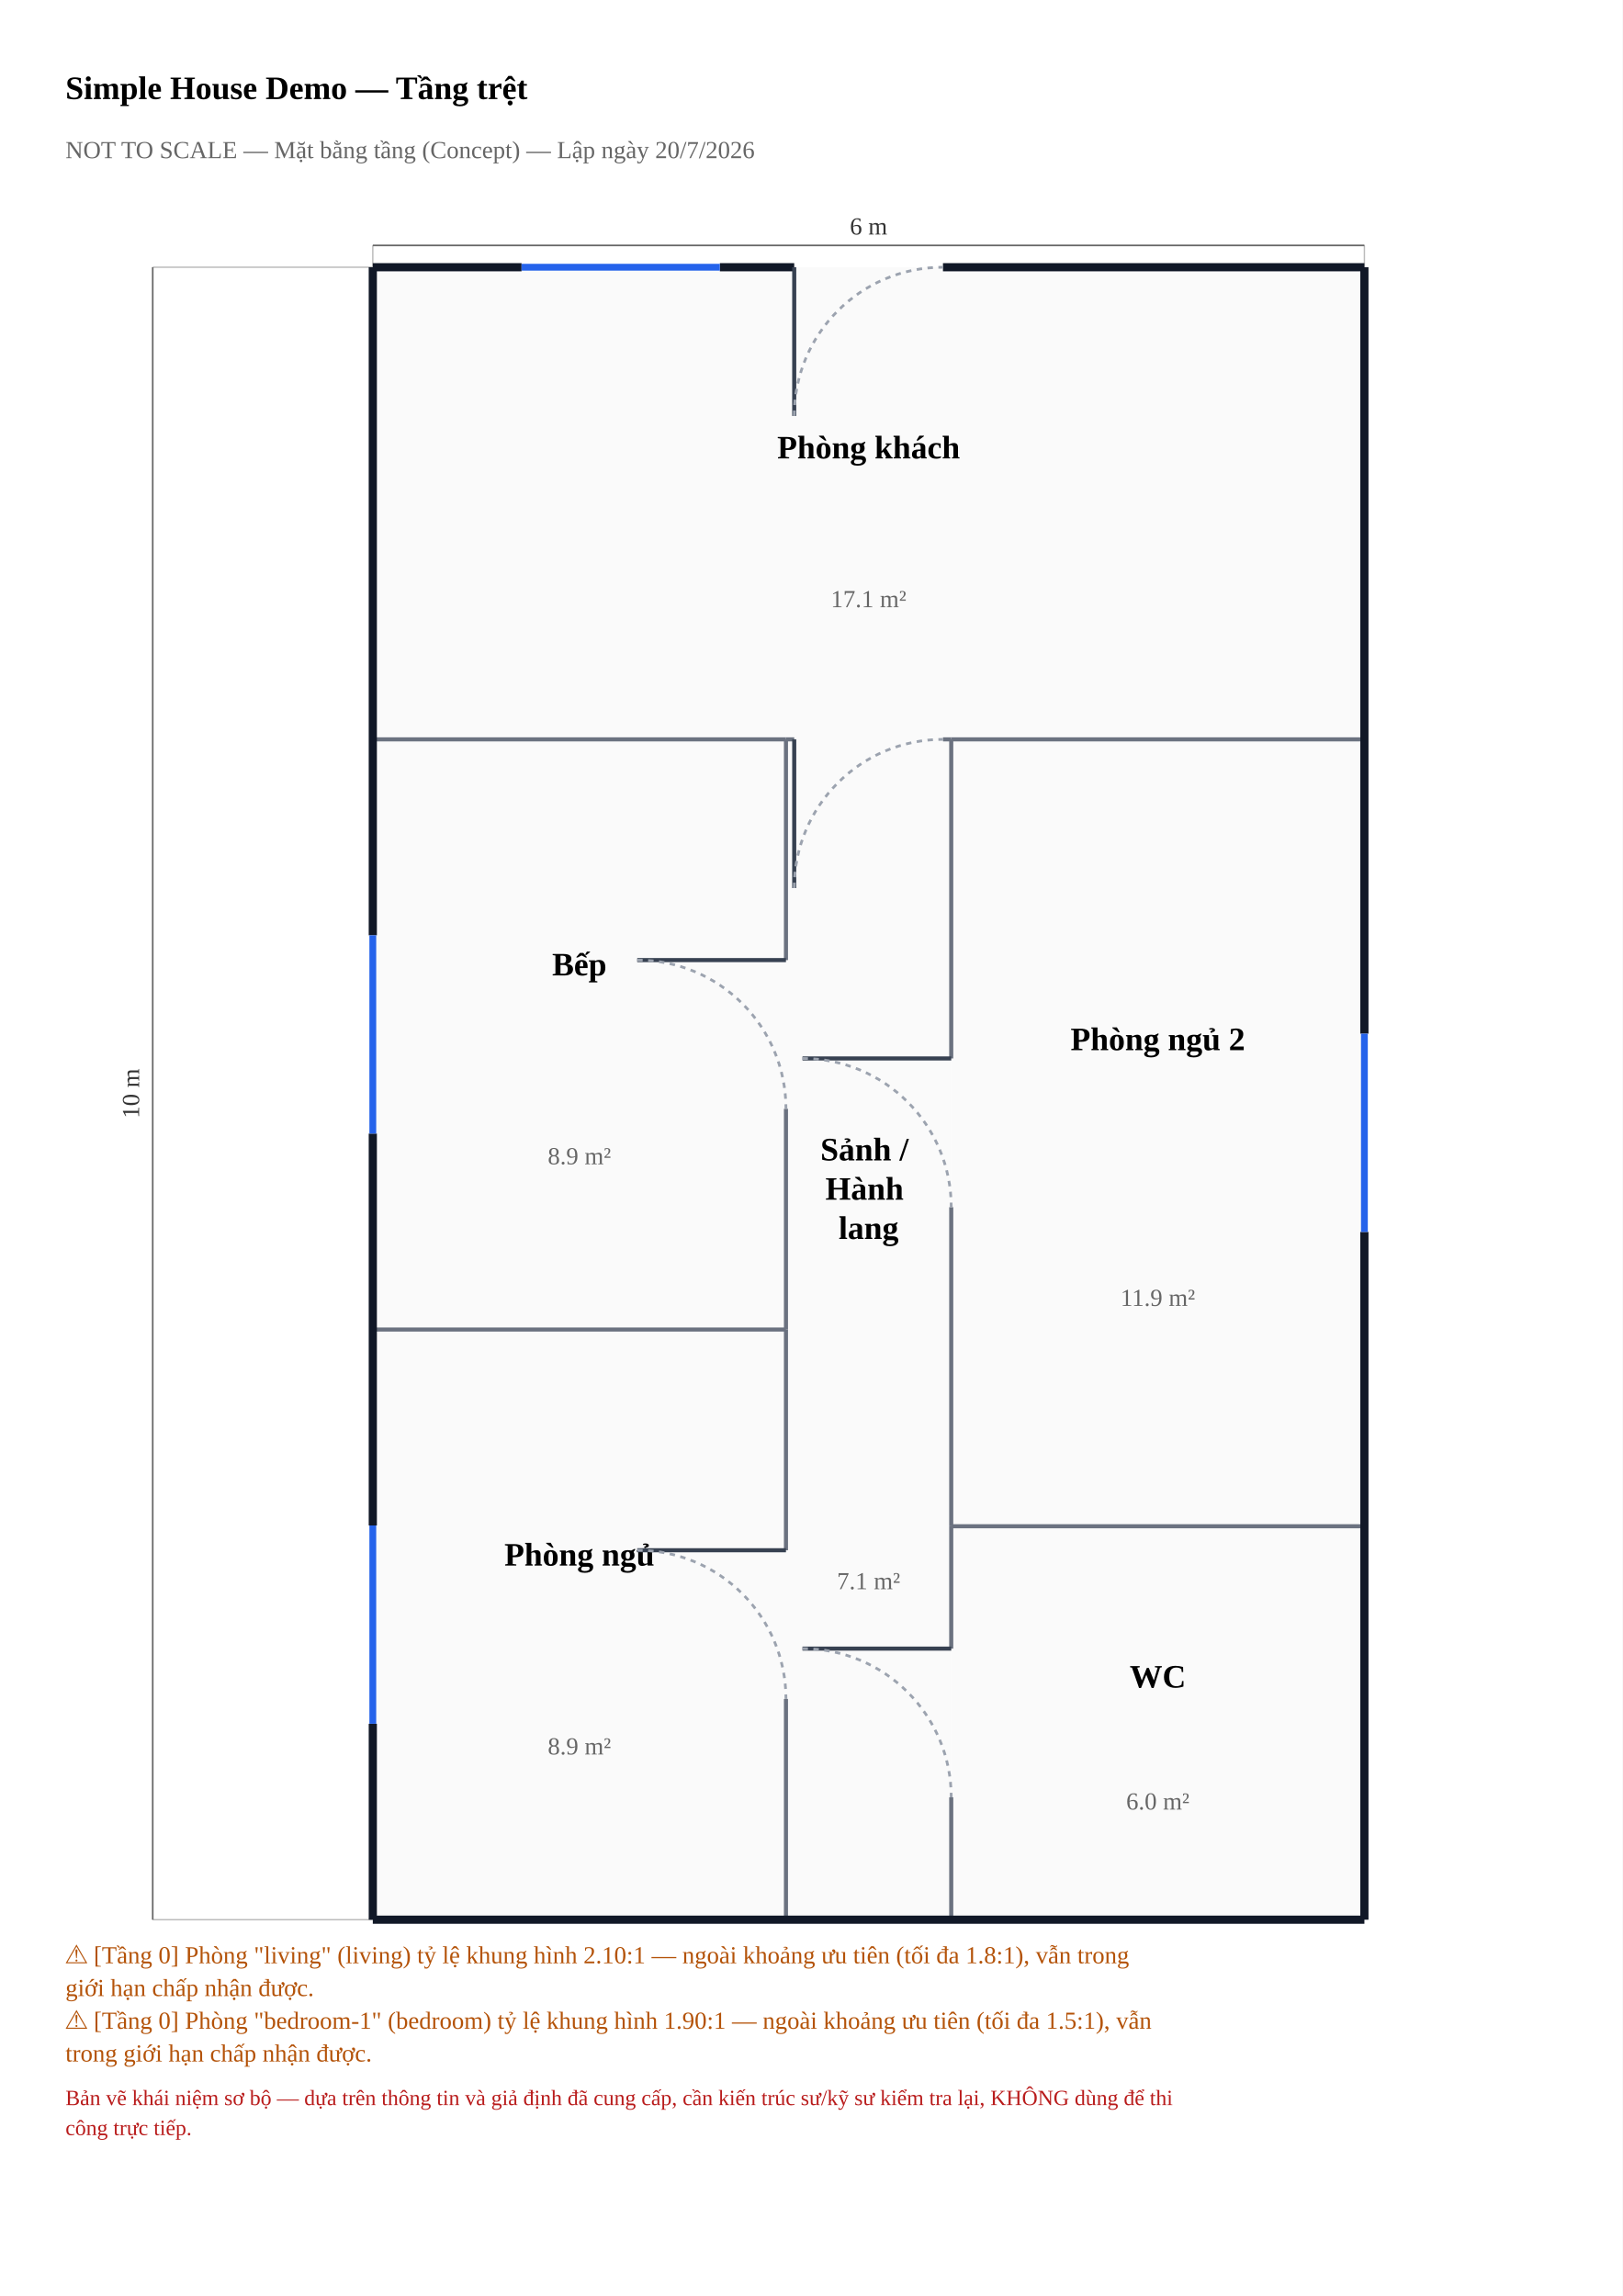
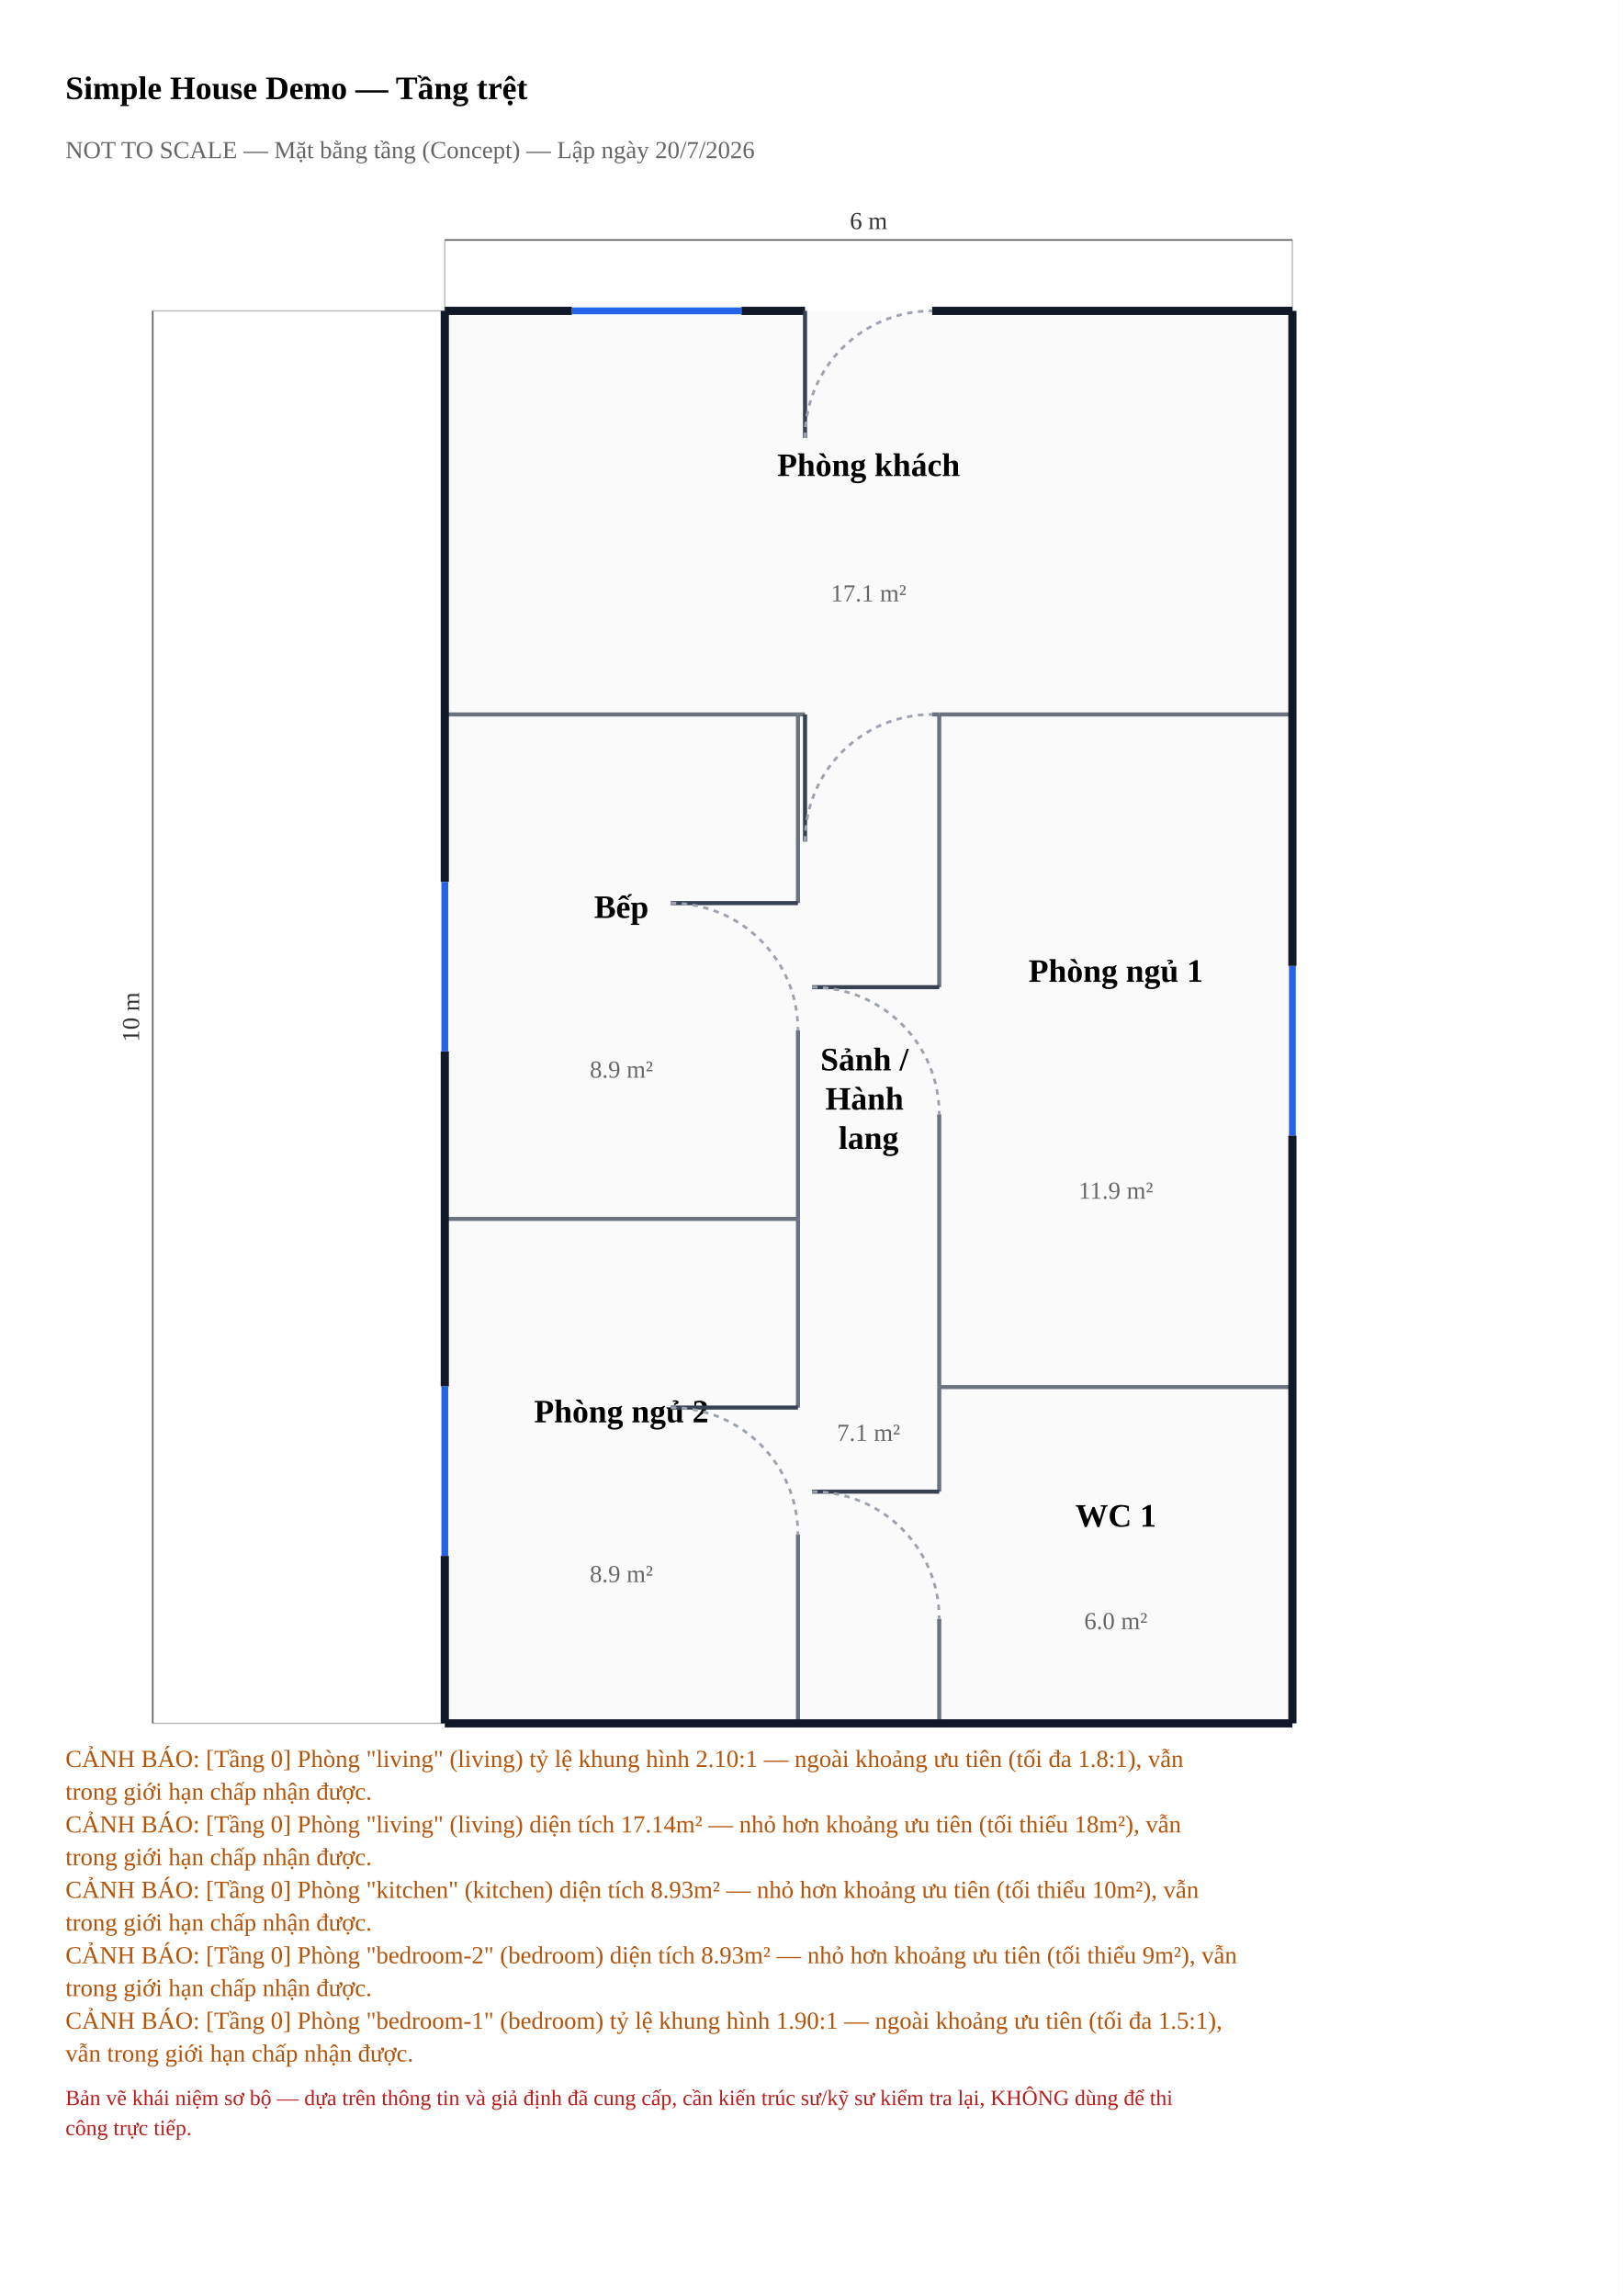
<svg xmlns="http://www.w3.org/2000/svg" width="100%" viewBox="0 0 595 842" preserveAspectRatio="xMidYMid meet">
  <rect x="0" y="0" width="595" height="842" fill="#ffffff" />
  <text x="24" font-size="12" font-weight="700">
    <tspan x="24" y="36.32">Simple House Demo — Tầng trệt</tspan>
  </text>
  <text x="24" y="58" font-size="9" fill="#666">NOT TO SCALE — Mặt bằng tầng (Concept) — Lập ngày 20/7/2026</text>
-   <line x1="136.7" y1="90" x2="136.7" y2="98" stroke="#bbb" stroke-width="0.5" />
-   <line x1="500.3" y1="90" x2="500.3" y2="98" stroke="#bbb" stroke-width="0.5" />
-   <line x1="136.7" y1="90" x2="500.3" y2="90" stroke="#666" stroke-width="0.6" />
-   <text x="318.5" y="86" text-anchor="middle" font-size="9" fill="#333">6 m</text>
-   <line x1="56" y1="98" x2="136.7" y2="98" stroke="#bbb" stroke-width="0.5" />
-   <line x1="56" y1="704" x2="136.7" y2="704" stroke="#bbb" stroke-width="0.5" />
-   <line x1="56" y1="98" x2="56" y2="704" stroke="#666" stroke-width="0.6" />
-   <text x="0" y="0" text-anchor="middle" font-size="9" fill="#333" transform="translate(51, 401) rotate(-90)">10 m</text>
-   <line x1="136.7" y1="261.143" x2="288.2" y2="261.143" stroke="#ccc" stroke-width="0.5" />
-   <text x="212.45" y="258.143" text-anchor="middle" font-size="8" fill="#999">2.5 m</text>
-   <line x1="136.7" y1="477.571" x2="288.2" y2="477.571" stroke="#ccc" stroke-width="0.5" />
-   <text x="212.45" y="474.571" text-anchor="middle" font-size="8" fill="#999">2.5 m</text>
-   <line x1="348.8" y1="261.143" x2="500.3" y2="261.143" stroke="#ccc" stroke-width="0.5" />
-   <text x="424.55" y="258.143" text-anchor="middle" font-size="8" fill="#999">2.5 m</text>
-   <line x1="348.8" y1="549.714" x2="500.3" y2="549.714" stroke="#ccc" stroke-width="0.5" />
-   <text x="424.55" y="546.714" text-anchor="middle" font-size="8" fill="#999">2.5 m</text>
-   <line x1="288.2" y1="261.143" x2="348.8" y2="261.143" stroke="#ccc" stroke-width="0.5" />
-   <text x="318.5" y="258.143" text-anchor="middle" font-size="8" fill="#999">1.0 m</text>
-   <rect x="136.7" y="98" width="363.6" height="173.143" fill="#fafafa" stroke="none" />
+   <line x1="163.1" y1="88" x2="163.1" y2="114" stroke="#bbb" stroke-width="0.5" />
+   <line x1="473.9" y1="88" x2="473.9" y2="114" stroke="#bbb" stroke-width="0.5" />
+   <line x1="163.1" y1="88" x2="473.9" y2="88" stroke="#666" stroke-width="0.6" />
+   <text x="318.5" y="84" text-anchor="middle" font-size="9" fill="#333">6 m</text>
+   <line x1="56" y1="114" x2="163.1" y2="114" stroke="#bbb" stroke-width="0.5" />
+   <line x1="56" y1="632" x2="163.1" y2="632" stroke="#bbb" stroke-width="0.5" />
+   <line x1="56" y1="114" x2="56" y2="632" stroke="#666" stroke-width="0.6" />
+   <text x="0" y="0" text-anchor="middle" font-size="9" fill="#333" transform="translate(51, 373) rotate(-90)">10 m</text>
+   <line x1="163.1" y1="254" x2="292.6" y2="254" stroke="#ccc" stroke-width="0.5" />
+   <text x="227.85" y="251" text-anchor="middle" font-size="8" fill="#999">2.5 m</text>
+   <line x1="163.1" y1="439" x2="292.6" y2="439" stroke="#ccc" stroke-width="0.5" />
+   <text x="227.85" y="436" text-anchor="middle" font-size="8" fill="#999">2.5 m</text>
+   <line x1="344.4" y1="254" x2="473.9" y2="254" stroke="#ccc" stroke-width="0.5" />
+   <text x="409.15" y="251" text-anchor="middle" font-size="8" fill="#999">2.5 m</text>
+   <line x1="344.4" y1="500.667" x2="473.9" y2="500.667" stroke="#ccc" stroke-width="0.5" />
+   <text x="409.15" y="497.667" text-anchor="middle" font-size="8" fill="#999">2.5 m</text>
+   <line x1="292.6" y1="254" x2="344.4" y2="254" stroke="#ccc" stroke-width="0.5" />
+   <text x="318.5" y="251" text-anchor="middle" font-size="8" fill="#999">1.0 m</text>
+   <rect x="163.1" y="114" width="310.8" height="148" fill="#fafafa" stroke="none" />
  <text x="318.5" font-size="12" text-anchor="middle" font-weight="600">
-     <tspan x="318.5" y="168.114">Phòng khách</tspan>
+     <tspan x="318.5" y="174.56">Phòng khách</tspan>
  </text>
-   <text x="318.5" y="222.663" text-anchor="middle" font-size="9" fill="#666">17.1 m²</text>
-   <rect x="136.7" y="271.143" width="151.5" height="216.429" fill="#fafafa" stroke="none" />
-   <text x="212.45" font-size="12" text-anchor="middle" font-weight="600">
-     <tspan x="212.45" y="357.706">Bếp</tspan>
+   <text x="318.5" y="220.56" text-anchor="middle" font-size="9" fill="#666">17.1 m²</text>
+   <rect x="163.1" y="262" width="129.5" height="185" fill="#fafafa" stroke="none" />
+   <text x="227.85" font-size="12" text-anchor="middle" font-weight="600">
+     <tspan x="227.85" y="336.62">Bếp</tspan>
  </text>
-   <text x="212.45" y="426.971" text-anchor="middle" font-size="9" fill="#666">8.9 m²</text>
-   <rect x="136.7" y="487.571" width="151.5" height="216.429" fill="#fafafa" stroke="none" />
-   <text x="212.45" font-size="12" text-anchor="middle" font-weight="600">
-     <tspan x="212.45" y="574.134">Phòng ngủ</tspan>
+   <text x="227.85" y="395.2" text-anchor="middle" font-size="9" fill="#666">8.9 m²</text>
+   <rect x="163.1" y="447" width="129.5" height="185" fill="#fafafa" stroke="none" />
+   <text x="227.85" font-size="12" text-anchor="middle" font-weight="600">
+     <tspan x="227.85" y="521.62">Phòng ngủ 2</tspan>
  </text>
-   <text x="212.45" y="643.4" text-anchor="middle" font-size="9" fill="#666">8.9 m²</text>
-   <rect x="348.8" y="271.143" width="151.5" height="288.571" fill="#fafafa" stroke="none" />
-   <text x="424.55" font-size="12" text-anchor="middle" font-weight="600">
-     <tspan x="424.55" y="385.12">Phòng ngủ 2</tspan>
+   <text x="227.85" y="580.2" text-anchor="middle" font-size="9" fill="#666">8.9 m²</text>
+   <rect x="344.4" y="262" width="129.5" height="246.667" fill="#fafafa" stroke="none" />
+   <text x="409.15" font-size="12" text-anchor="middle" font-weight="600">
+     <tspan x="409.15" y="360.053">Phòng ngủ 1</tspan>
  </text>
-   <text x="424.55" y="478.914" text-anchor="middle" font-size="9" fill="#666">11.9 m²</text>
-   <rect x="348.8" y="559.714" width="151.5" height="144.286" fill="#fafafa" stroke="none" />
-   <text x="424.55" font-size="12" text-anchor="middle" font-weight="600">
-     <tspan x="424.55" y="618.863">WC</tspan>
+   <text x="409.15" y="439.6" text-anchor="middle" font-size="9" fill="#666">11.9 m²</text>
+   <rect x="344.4" y="508.667" width="129.5" height="123.333" fill="#fafafa" stroke="none" />
+   <text x="409.15" font-size="12" text-anchor="middle" font-weight="600">
+     <tspan x="409.15" y="559.853">WC 1</tspan>
  </text>
-   <text x="424.55" y="663.6" text-anchor="middle" font-size="9" fill="#666">6.0 m²</text>
-   <rect x="288.2" y="271.143" width="60.6" height="432.857" fill="#fafafa" stroke="none" />
+   <text x="409.15" y="597.467" text-anchor="middle" font-size="9" fill="#666">6.0 m²</text>
+   <rect x="292.6" y="262" width="51.8" height="370" fill="#fafafa" stroke="none" />
  <text x="318.5" font-size="12" text-anchor="middle" font-weight="600">
-     <tspan x="318.5" y="425.549">Sảnh /</tspan>
-     <tspan x="318.5" y="439.949">Hành</tspan>
-     <tspan x="318.5" y="454.349">lang</tspan>
+     <tspan x="318.5" y="392.52">Sảnh /</tspan>
+     <tspan x="318.5" y="406.92">Hành</tspan>
+     <tspan x="318.5" y="421.32">lang</tspan>
  </text>
-   <text x="318.5" y="582.8" text-anchor="middle" font-size="9" fill="#666">7.1 m²</text>
-   <line x1="136.7" y1="271.143" x2="288.2" y2="271.143" stroke="#6b7280" stroke-width="1.5" />
-   <line x1="348.8" y1="271.143" x2="500.3" y2="271.143" stroke="#6b7280" stroke-width="1.5" />
-   <line x1="288.2" y1="271.143" x2="291.23" y2="271.143" stroke="#6b7280" stroke-width="1.5" />
-   <line x1="345.77" y1="271.143" x2="348.8" y2="271.143" stroke="#6b7280" stroke-width="1.5" />
-   <line x1="136.7" y1="487.571" x2="288.2" y2="487.571" stroke="#6b7280" stroke-width="1.5" />
-   <line x1="288.2" y1="271.143" x2="288.2" y2="352.087" stroke="#6b7280" stroke-width="1.5" />
-   <line x1="288.2" y1="406.627" x2="288.2" y2="487.571" stroke="#6b7280" stroke-width="1.5" />
-   <line x1="288.2" y1="487.571" x2="288.2" y2="568.516" stroke="#6b7280" stroke-width="1.5" />
-   <line x1="288.2" y1="623.056" x2="288.2" y2="704" stroke="#6b7280" stroke-width="1.5" />
-   <line x1="348.8" y1="559.714" x2="500.3" y2="559.714" stroke="#6b7280" stroke-width="1.5" />
-   <line x1="348.8" y1="271.143" x2="348.8" y2="388.159" stroke="#6b7280" stroke-width="1.5" />
-   <line x1="348.8" y1="442.699" x2="348.8" y2="559.714" stroke="#6b7280" stroke-width="1.5" />
-   <line x1="348.8" y1="559.714" x2="348.8" y2="604.587" stroke="#6b7280" stroke-width="1.5" />
-   <line x1="348.8" y1="659.127" x2="348.8" y2="704" stroke="#6b7280" stroke-width="1.5" />
-   <line x1="136.7" y1="98" x2="191.24" y2="98" stroke="#111827" stroke-width="3" />
-   <line x1="263.96" y1="98" x2="291.23" y2="98" stroke="#111827" stroke-width="3" />
-   <line x1="345.77" y1="98" x2="500.3" y2="98" stroke="#111827" stroke-width="3" />
-   <line x1="500.3" y1="98" x2="500.3" y2="379.069" stroke="#111827" stroke-width="3" />
-   <line x1="500.3" y1="451.789" x2="500.3" y2="704" stroke="#111827" stroke-width="3" />
-   <line x1="500.3" y1="704" x2="136.7" y2="704" stroke="#111827" stroke-width="3" />
-   <line x1="136.7" y1="704" x2="136.7" y2="632.146" stroke="#111827" stroke-width="3" />
-   <line x1="136.7" y1="559.426" x2="136.7" y2="415.717" stroke="#111827" stroke-width="3" />
-   <line x1="136.7" y1="342.997" x2="136.7" y2="98" stroke="#111827" stroke-width="3" />
-   <line x1="291.23" y1="98" x2="291.23" y2="152.54" stroke="#374151" stroke-width="1.5" />
-   <path d="M 291.23 152.54 A 54.54 54.54 0 0 1 345.77 98" fill="none" stroke="#9ca3af" stroke-width="1" stroke-dasharray="2,2" />
-   <line x1="291.23" y1="271.143" x2="291.23" y2="325.683" stroke="#374151" stroke-width="1.5" />
-   <path d="M 291.23 325.683 A 54.54 54.54 0 0 1 345.77 271.143" fill="none" stroke="#9ca3af" stroke-width="1" stroke-dasharray="2,2" />
-   <line x1="288.2" y1="352.087" x2="233.66" y2="352.087" stroke="#374151" stroke-width="1.5" />
-   <path d="M 233.66 352.087 A 54.54 54.54 0 0 1 288.2 406.627" fill="none" stroke="#9ca3af" stroke-width="1" stroke-dasharray="2,2" />
-   <line x1="348.8" y1="388.159" x2="294.26" y2="388.159" stroke="#374151" stroke-width="1.5" />
-   <path d="M 294.26 388.159 A 54.54 54.54 0 0 1 348.8 442.699" fill="none" stroke="#9ca3af" stroke-width="1" stroke-dasharray="2,2" />
-   <line x1="288.2" y1="568.516" x2="233.66" y2="568.516" stroke="#374151" stroke-width="1.5" />
-   <path d="M 233.66 568.516 A 54.54 54.54 0 0 1 288.2 623.056" fill="none" stroke="#9ca3af" stroke-width="1" stroke-dasharray="2,2" />
-   <line x1="348.8" y1="604.587" x2="294.26" y2="604.587" stroke="#374151" stroke-width="1.5" />
-   <path d="M 294.26 604.587 A 54.54 54.54 0 0 1 348.8 659.127" fill="none" stroke="#9ca3af" stroke-width="1" stroke-dasharray="2,2" />
-   <line x1="191.24" y1="98" x2="263.96" y2="98" stroke="#2563eb" stroke-width="2.5" />
-   <line x1="136.7" y1="415.717" x2="136.7" y2="342.997" stroke="#2563eb" stroke-width="2.5" />
-   <line x1="136.7" y1="632.146" x2="136.7" y2="559.426" stroke="#2563eb" stroke-width="2.5" />
-   <line x1="500.3" y1="379.069" x2="500.3" y2="451.789" stroke="#2563eb" stroke-width="2.5" />
-   <text x="24" y="720" font-size="9" fill="#b45309">⚠ [Tầng 0] Phòng "living" (living) tỷ lệ khung hình 2.10:1 — ngoài khoảng ưu tiên (tối đa 1.8:1), vẫn trong</text>
-   <text x="24" y="732" font-size="9" fill="#b45309">giới hạn chấp nhận được.</text>
-   <text x="24" y="744" font-size="9" fill="#b45309">⚠ [Tầng 0] Phòng "bedroom-1" (bedroom) tỷ lệ khung hình 1.90:1 — ngoài khoảng ưu tiên (tối đa 1.5:1), vẫn</text>
-   <text x="24" y="756" font-size="9" fill="#b45309">trong giới hạn chấp nhận được.</text>
+   <text x="318.5" y="528.4" text-anchor="middle" font-size="9" fill="#666">7.1 m²</text>
+   <line x1="163.1" y1="262" x2="292.6" y2="262" stroke="#6b7280" stroke-width="1.5" />
+   <line x1="344.4" y1="262" x2="473.9" y2="262" stroke="#6b7280" stroke-width="1.5" />
+   <line x1="292.6" y1="262" x2="295.19" y2="262" stroke="#6b7280" stroke-width="1.5" />
+   <line x1="341.81" y1="262" x2="344.4" y2="262" stroke="#6b7280" stroke-width="1.5" />
+   <line x1="163.1" y1="447" x2="292.6" y2="447" stroke="#6b7280" stroke-width="1.5" />
+   <line x1="292.6" y1="262" x2="292.6" y2="331.19" stroke="#6b7280" stroke-width="1.5" />
+   <line x1="292.6" y1="377.81" x2="292.6" y2="447" stroke="#6b7280" stroke-width="1.5" />
+   <line x1="292.6" y1="447" x2="292.6" y2="516.19" stroke="#6b7280" stroke-width="1.5" />
+   <line x1="292.6" y1="562.81" x2="292.6" y2="632" stroke="#6b7280" stroke-width="1.5" />
+   <line x1="344.4" y1="508.667" x2="473.9" y2="508.667" stroke="#6b7280" stroke-width="1.5" />
+   <line x1="344.4" y1="262" x2="344.4" y2="362.023" stroke="#6b7280" stroke-width="1.5" />
+   <line x1="344.4" y1="408.643" x2="344.4" y2="508.667" stroke="#6b7280" stroke-width="1.5" />
+   <line x1="344.4" y1="508.667" x2="344.4" y2="547.023" stroke="#6b7280" stroke-width="1.5" />
+   <line x1="344.4" y1="593.643" x2="344.4" y2="632" stroke="#6b7280" stroke-width="1.5" />
+   <line x1="163.1" y1="114" x2="209.72" y2="114" stroke="#111827" stroke-width="3" />
+   <line x1="271.88" y1="114" x2="295.19" y2="114" stroke="#111827" stroke-width="3" />
+   <line x1="341.81" y1="114" x2="473.9" y2="114" stroke="#111827" stroke-width="3" />
+   <line x1="473.9" y1="114" x2="473.9" y2="354.253" stroke="#111827" stroke-width="3" />
+   <line x1="473.9" y1="416.413" x2="473.9" y2="632" stroke="#111827" stroke-width="3" />
+   <line x1="473.9" y1="632" x2="163.1" y2="632" stroke="#111827" stroke-width="3" />
+   <line x1="163.1" y1="632" x2="163.1" y2="570.58" stroke="#111827" stroke-width="3" />
+   <line x1="163.1" y1="508.42" x2="163.1" y2="385.58" stroke="#111827" stroke-width="3" />
+   <line x1="163.1" y1="323.42" x2="163.1" y2="114" stroke="#111827" stroke-width="3" />
+   <line x1="295.19" y1="114" x2="295.19" y2="160.62" stroke="#374151" stroke-width="1.5" />
+   <path d="M 295.19 160.62 A 46.62 46.62 0 0 1 341.81 114" fill="none" stroke="#9ca3af" stroke-width="1" stroke-dasharray="2,2" />
+   <line x1="295.19" y1="262" x2="295.19" y2="308.62" stroke="#374151" stroke-width="1.5" />
+   <path d="M 295.19 308.62 A 46.62 46.62 0 0 1 341.81 262" fill="none" stroke="#9ca3af" stroke-width="1" stroke-dasharray="2,2" />
+   <line x1="292.6" y1="331.19" x2="245.98" y2="331.19" stroke="#374151" stroke-width="1.5" />
+   <path d="M 245.98 331.19 A 46.62 46.62 0 0 1 292.6 377.81" fill="none" stroke="#9ca3af" stroke-width="1" stroke-dasharray="2,2" />
+   <line x1="344.4" y1="362.023" x2="297.78" y2="362.023" stroke="#374151" stroke-width="1.5" />
+   <path d="M 297.78 362.023 A 46.62 46.62 0 0 1 344.4 408.643" fill="none" stroke="#9ca3af" stroke-width="1" stroke-dasharray="2,2" />
+   <line x1="292.6" y1="516.19" x2="245.98" y2="516.19" stroke="#374151" stroke-width="1.5" />
+   <path d="M 245.98 516.19 A 46.62 46.62 0 0 1 292.6 562.81" fill="none" stroke="#9ca3af" stroke-width="1" stroke-dasharray="2,2" />
+   <line x1="344.4" y1="547.023" x2="297.78" y2="547.023" stroke="#374151" stroke-width="1.5" />
+   <path d="M 297.78 547.023 A 46.62 46.62 0 0 1 344.4 593.643" fill="none" stroke="#9ca3af" stroke-width="1" stroke-dasharray="2,2" />
+   <line x1="209.72" y1="114" x2="271.88" y2="114" stroke="#2563eb" stroke-width="2.5" />
+   <line x1="163.1" y1="385.58" x2="163.1" y2="323.42" stroke="#2563eb" stroke-width="2.5" />
+   <line x1="163.1" y1="570.58" x2="163.1" y2="508.42" stroke="#2563eb" stroke-width="2.5" />
+   <line x1="473.9" y1="354.253" x2="473.9" y2="416.413" stroke="#2563eb" stroke-width="2.5" />
+   <text x="24" y="648" font-size="9" fill="#b45309">CẢNH BÁO: [Tầng 0] Phòng "living" (living) tỷ lệ khung hình 2.10:1 — ngoài khoảng ưu tiên (tối đa 1.8:1), vẫn</text>
+   <text x="24" y="660" font-size="9" fill="#b45309">trong giới hạn chấp nhận được.</text>
+   <text x="24" y="672" font-size="9" fill="#b45309">CẢNH BÁO: [Tầng 0] Phòng "living" (living) diện tích 17.14m² — nhỏ hơn khoảng ưu tiên (tối thiểu 18m²), vẫn</text>
+   <text x="24" y="684" font-size="9" fill="#b45309">trong giới hạn chấp nhận được.</text>
+   <text x="24" y="696" font-size="9" fill="#b45309">CẢNH BÁO: [Tầng 0] Phòng "kitchen" (kitchen) diện tích 8.93m² — nhỏ hơn khoảng ưu tiên (tối thiểu 10m²), vẫn</text>
+   <text x="24" y="708" font-size="9" fill="#b45309">trong giới hạn chấp nhận được.</text>
+   <text x="24" y="720" font-size="9" fill="#b45309">CẢNH BÁO: [Tầng 0] Phòng "bedroom-2" (bedroom) diện tích 8.93m² — nhỏ hơn khoảng ưu tiên (tối thiểu 9m²), vẫn</text>
+   <text x="24" y="732" font-size="9" fill="#b45309">trong giới hạn chấp nhận được.</text>
+   <text x="24" y="744" font-size="9" fill="#b45309">CẢNH BÁO: [Tầng 0] Phòng "bedroom-1" (bedroom) tỷ lệ khung hình 1.90:1 — ngoài khoảng ưu tiên (tối đa 1.5:1),</text>
+   <text x="24" y="756" font-size="9" fill="#b45309">vẫn trong giới hạn chấp nhận được.</text>
  <text x="24" y="772" font-size="8" fill="#b91c1c">Bản vẽ khái niệm sơ bộ — dựa trên thông tin và giả định đã cung cấp, cần kiến trúc sư/kỹ sư kiểm tra lại, KHÔNG dùng để thi</text>
  <text x="24" y="783" font-size="8" fill="#b91c1c">công trực tiếp.</text>
</svg>
